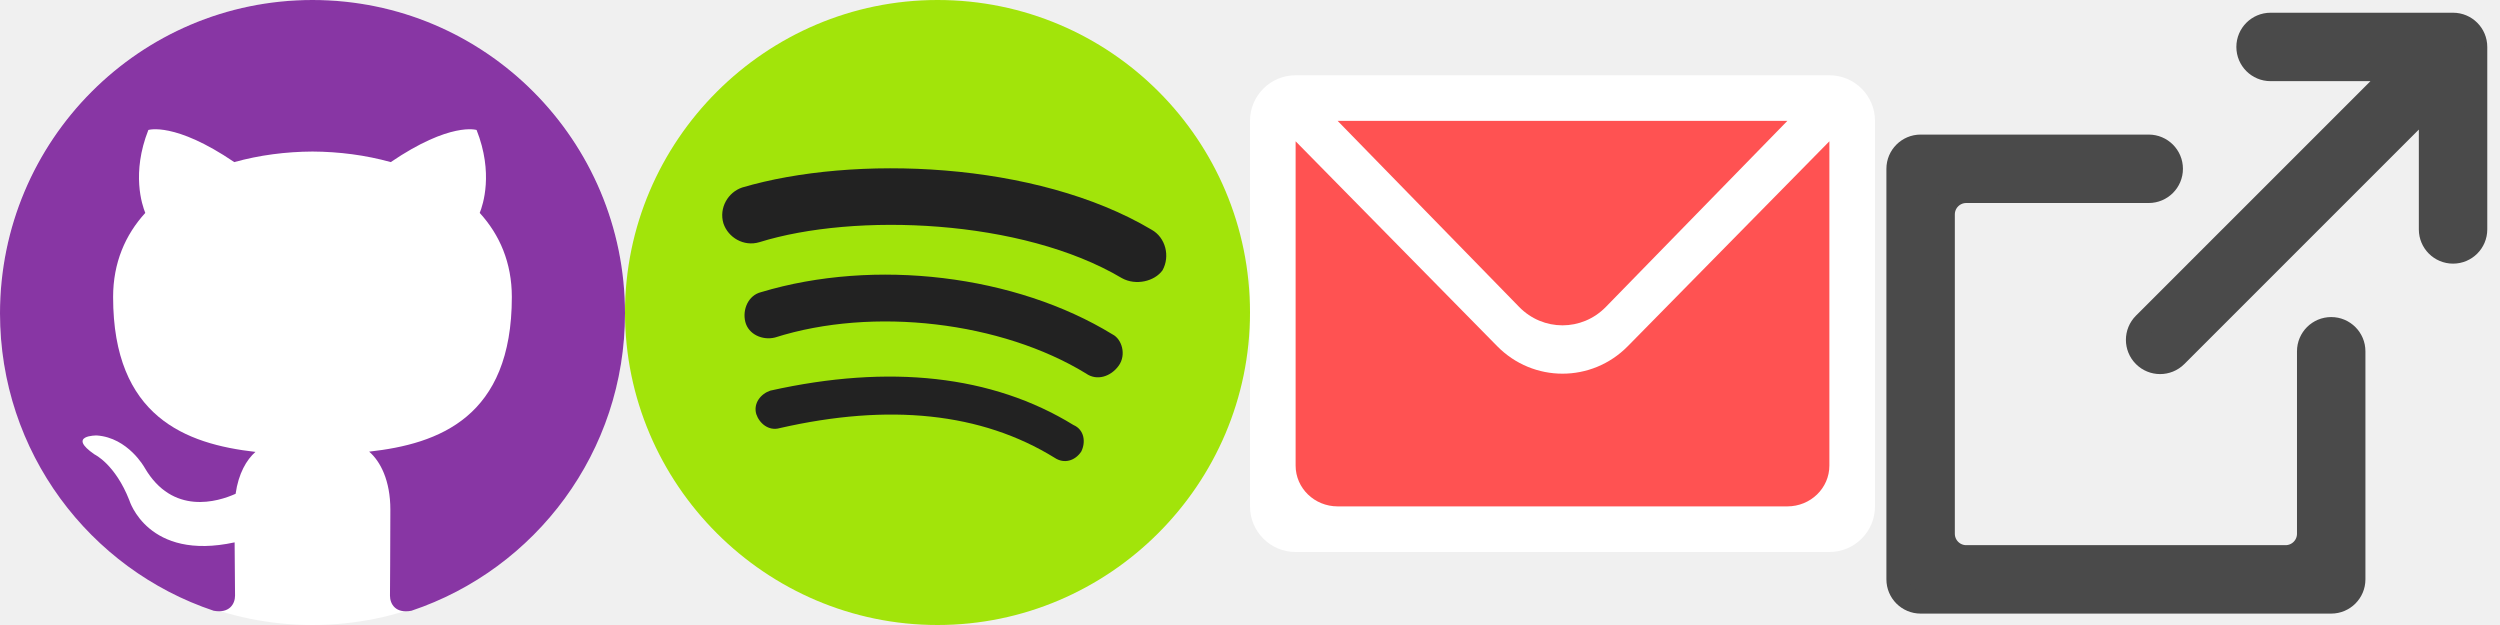
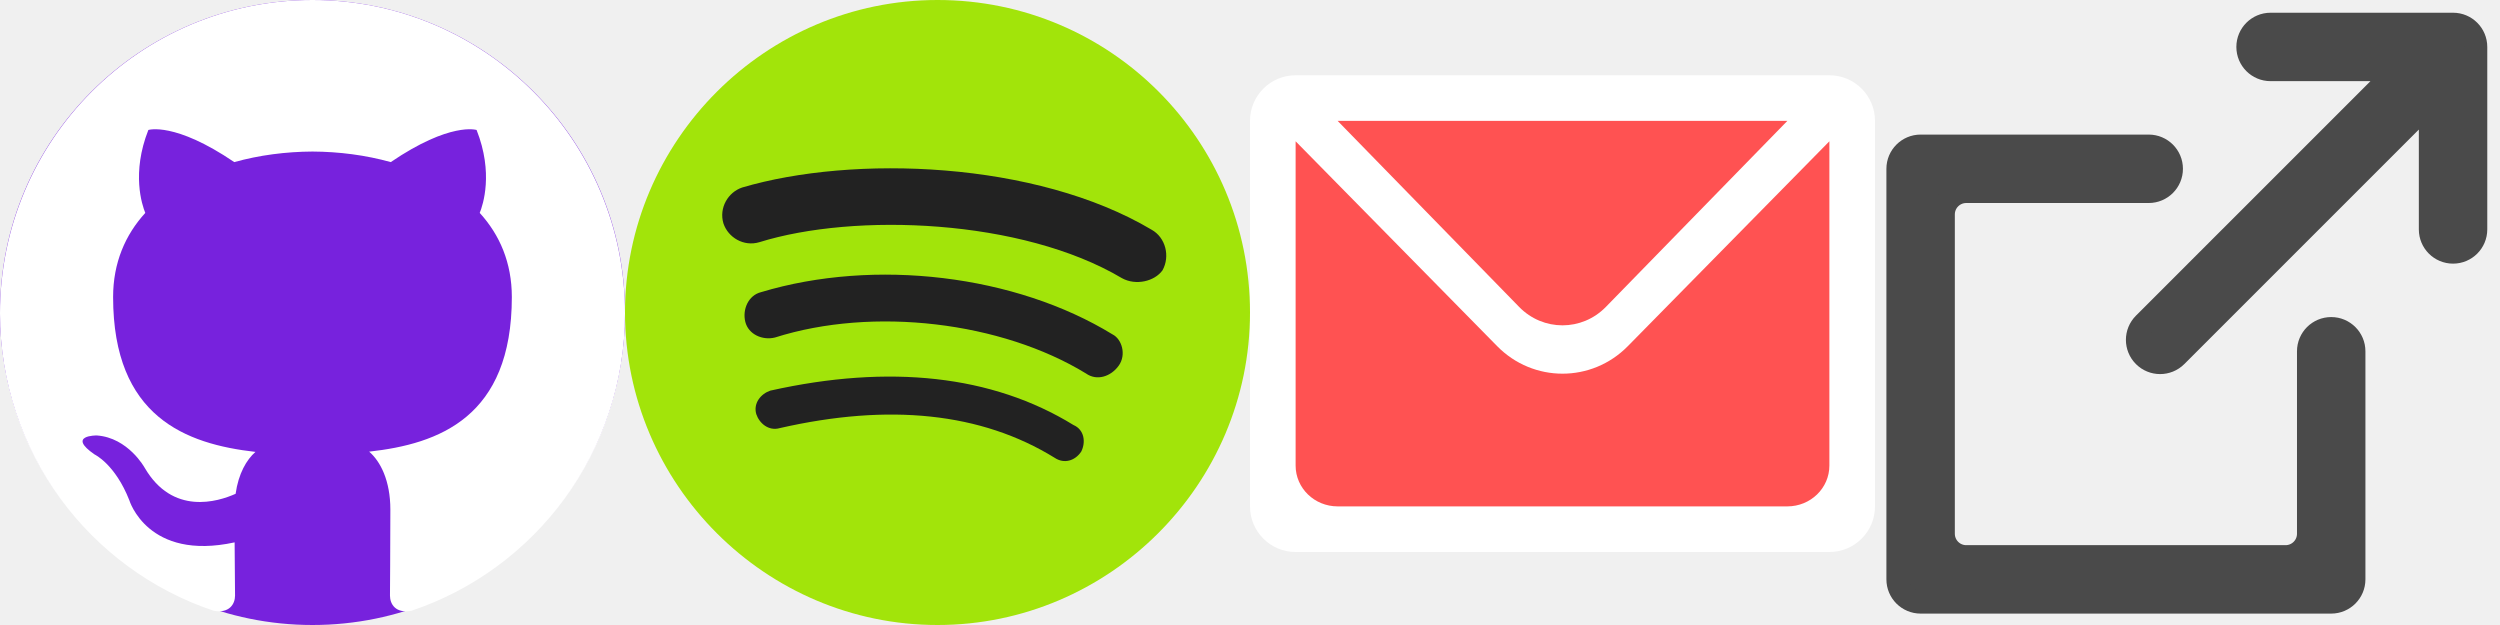
<svg xmlns="http://www.w3.org/2000/svg" width="1096px" height="274px" viewBox="0 0 1096 274" version="1.1">
  <defs />
  <g id="Page-1" stroke="none" stroke-width="1" fill="none" fill-rule="evenodd">
    <g id="iconSprite">
      <g id="Group">
        <g id="external-link-arrow" transform="translate(822, 0)" stroke="#4A4A4A" stroke-width="10" fill="#4A4A4A">
          <path d="M173.41,30.579 C167.892,30.579 163.42,26.102 163.42,20.579 C163.42,15.055 167.897,10.579 173.42,10.579 L253.42,10.579 C258.945,10.579 263.42,15.056 263.42,20.579 L263.42,100.579 C263.42,106.104 258.943,110.579 253.42,110.579 C247.896,110.579 243.42,106.106 243.42,100.589 L243.42,44.721 L132.072,156.069 C128.166,159.976 121.834,159.978 117.927,156.071 C114.022,152.166 114.025,145.832 117.93,141.927 L229.278,30.579 L173.41,30.579 Z" id="arrow" />
          <path d="M30,233.991 C30,239.519 34.467,244 40.009,244 L179.991,244 C185.519,244 190,239.525 190,234 L190,154 C190,148.477 194.476,144 200,144 L200,144 C205.523,144 210,148.485 210,153.999 L210,254.001 C210,259.523 205.519,264 199.996,264 L20.004,264 C14.479,264 10,259.519 10,253.996 L10,74.004 C10,68.479 14.485,64 19.999,64 L120.001,64 C125.523,64 130,68.476 130,74 L130,74 C130,79.523 125.525,84 120,84 L40,84 C34.477,84 30,88.467 30,94.009 L30,233.991 Z" id="document" />
        </g>
        <g id="email" transform="translate(548, 33)">
          <rect id="bg" fill="#FFFFFF" x="0" y="0" width="274" height="209" rx="20" />
          <path d="M20,28.942 L108.369,118.766 C124.182,134.839 149.814,134.843 165.631,118.766 L254,28.942 L254,171.125 C254,180.997 245.757,189 235.578,189 L38.422,189 C28.248,189 20,180.994 20,171.125 L20,28.942 L20,28.942 Z" id="Shape" fill="#FF5252" />
          <path d="M156.006,101.56 C145.51,112.32 128.488,112.317 117.994,101.56 L38.425,20 L235.575,20 L156.006,101.56 Z" id="Shape" fill="#FF5252" />
        </g>
        <g id="spotify" transform="translate(274, 0)">
          <path d="M0,137 C0,212.35 61.65,274 137,274 C212.35,274 274,212.35 274,137 C274,61.65 213.035,0 137,0 C61.65,0 0,61.65 0,137 L0,137 Z" id="Shape" fill="#A2E40A" />
          <path d="M200.02,197.965 C197.28,202.075 192.485,203.445 188.375,200.705 C156.18,180.84 115.765,176.73 67.815,187.69 C63.02,189.06 58.91,185.635 57.54,181.525 C56.17,176.73 59.595,172.62 63.705,171.25 C115.765,159.605 160.975,164.4 196.595,186.32 C201.39,188.375 202.075,193.855 200.02,197.965 L200.02,197.965 Z M216.46,160.29 C213.035,165.085 206.87,167.14 202.075,163.715 C165.085,141.11 108.915,134.26 65.76,147.96 C60.28,149.33 54.115,146.59 52.745,141.11 C51.375,135.63 54.115,129.465 59.595,128.095 C109.6,113.025 171.25,120.56 213.72,146.59 C217.83,148.645 219.885,155.495 216.46,160.29 L216.46,160.29 Z M217.83,121.93 C173.99,95.9 100.695,93.16 58.91,106.175 C52.06,108.23 45.21,104.12 43.155,97.955 C41.1,91.105 45.21,84.255 51.375,82.2 C100.01,67.815 180.155,70.555 230.845,100.695 C237.01,104.12 239.065,112.34 235.64,118.505 C232.215,123.3 223.995,125.355 217.83,121.93 L217.83,121.93 Z" id="Shape" fill="#222222" />
        </g>
        <g id="github">
-           <circle id="bg" fill="#FFFFFF" cx="137" cy="137" r="137" />
-           <path d="M136.987,0 C61.345,0 0,61.512 0,137.395 C0,198.097 39.25,249.589 93.69,267.757 C100.545,269.022 103.043,264.779 103.043,261.137 C103.043,257.88 102.926,249.235 102.858,237.772 C64.751,246.072 56.711,219.352 56.711,219.352 C50.481,203.478 41.498,199.252 41.498,199.252 C29.058,190.734 42.44,190.902 42.44,190.902 C56.19,191.872 63.422,205.064 63.422,205.064 C75.642,226.057 95.492,219.994 103.296,216.476 C104.54,207.603 108.081,201.546 111.992,198.114 C81.572,194.648 49.587,182.856 49.587,130.209 C49.587,115.212 54.927,102.939 63.691,93.342 C62.279,89.867 57.578,75.892 65.038,56.982 C65.038,56.982 76.535,53.287 102.708,71.067 C113.633,68.014 125.358,66.495 137.005,66.437 C148.645,66.495 160.361,68.014 171.303,71.067 C197.459,53.287 208.939,56.981 208.939,56.981 C216.415,75.891 211.714,89.867 210.309,93.341 C219.089,102.941 224.389,115.211 224.389,130.208 C224.389,182.988 192.354,194.604 161.841,198.003 C166.753,202.245 171.134,210.629 171.134,223.449 C171.134,241.812 170.966,256.631 170.966,261.135 C170.966,264.812 173.439,269.088 180.386,267.747 C234.783,249.538 274,198.08 274,137.395 C274,61.512 212.655,0 136.987,0" fill="#8836A4" />
+           <circle id="bg" fill="#7722DD" cx="137" cy="137" r="137" />
+           <path d="M136.987,0 C61.345,0 0,61.512 0,137.395 C0,198.097 39.25,249.589 93.69,267.757 C100.545,269.022 103.043,264.779 103.043,261.137 C103.043,257.88 102.926,249.235 102.858,237.772 C64.751,246.072 56.711,219.352 56.711,219.352 C50.481,203.478 41.498,199.252 41.498,199.252 C29.058,190.734 42.44,190.902 42.44,190.902 C56.19,191.872 63.422,205.064 63.422,205.064 C75.642,226.057 95.492,219.994 103.296,216.476 C104.54,207.603 108.081,201.546 111.992,198.114 C81.572,194.648 49.587,182.856 49.587,130.209 C49.587,115.212 54.927,102.939 63.691,93.342 C62.279,89.867 57.578,75.892 65.038,56.982 C65.038,56.982 76.535,53.287 102.708,71.067 C113.633,68.014 125.358,66.495 137.005,66.437 C148.645,66.495 160.361,68.014 171.303,71.067 C197.459,53.287 208.939,56.981 208.939,56.981 C216.415,75.891 211.714,89.867 210.309,93.341 C219.089,102.941 224.389,115.211 224.389,130.208 C224.389,182.988 192.354,194.604 161.841,198.003 C166.753,202.245 171.134,210.629 171.134,223.449 C171.134,241.812 170.966,256.631 170.966,261.135 C170.966,264.812 173.439,269.088 180.386,267.747 C234.783,249.538 274,198.08 274,137.395 C274,61.512 212.655,0 136.987,0" fill="#FFFFFF" />
        </g>
      </g>
    </g>
  </g>
</svg>
